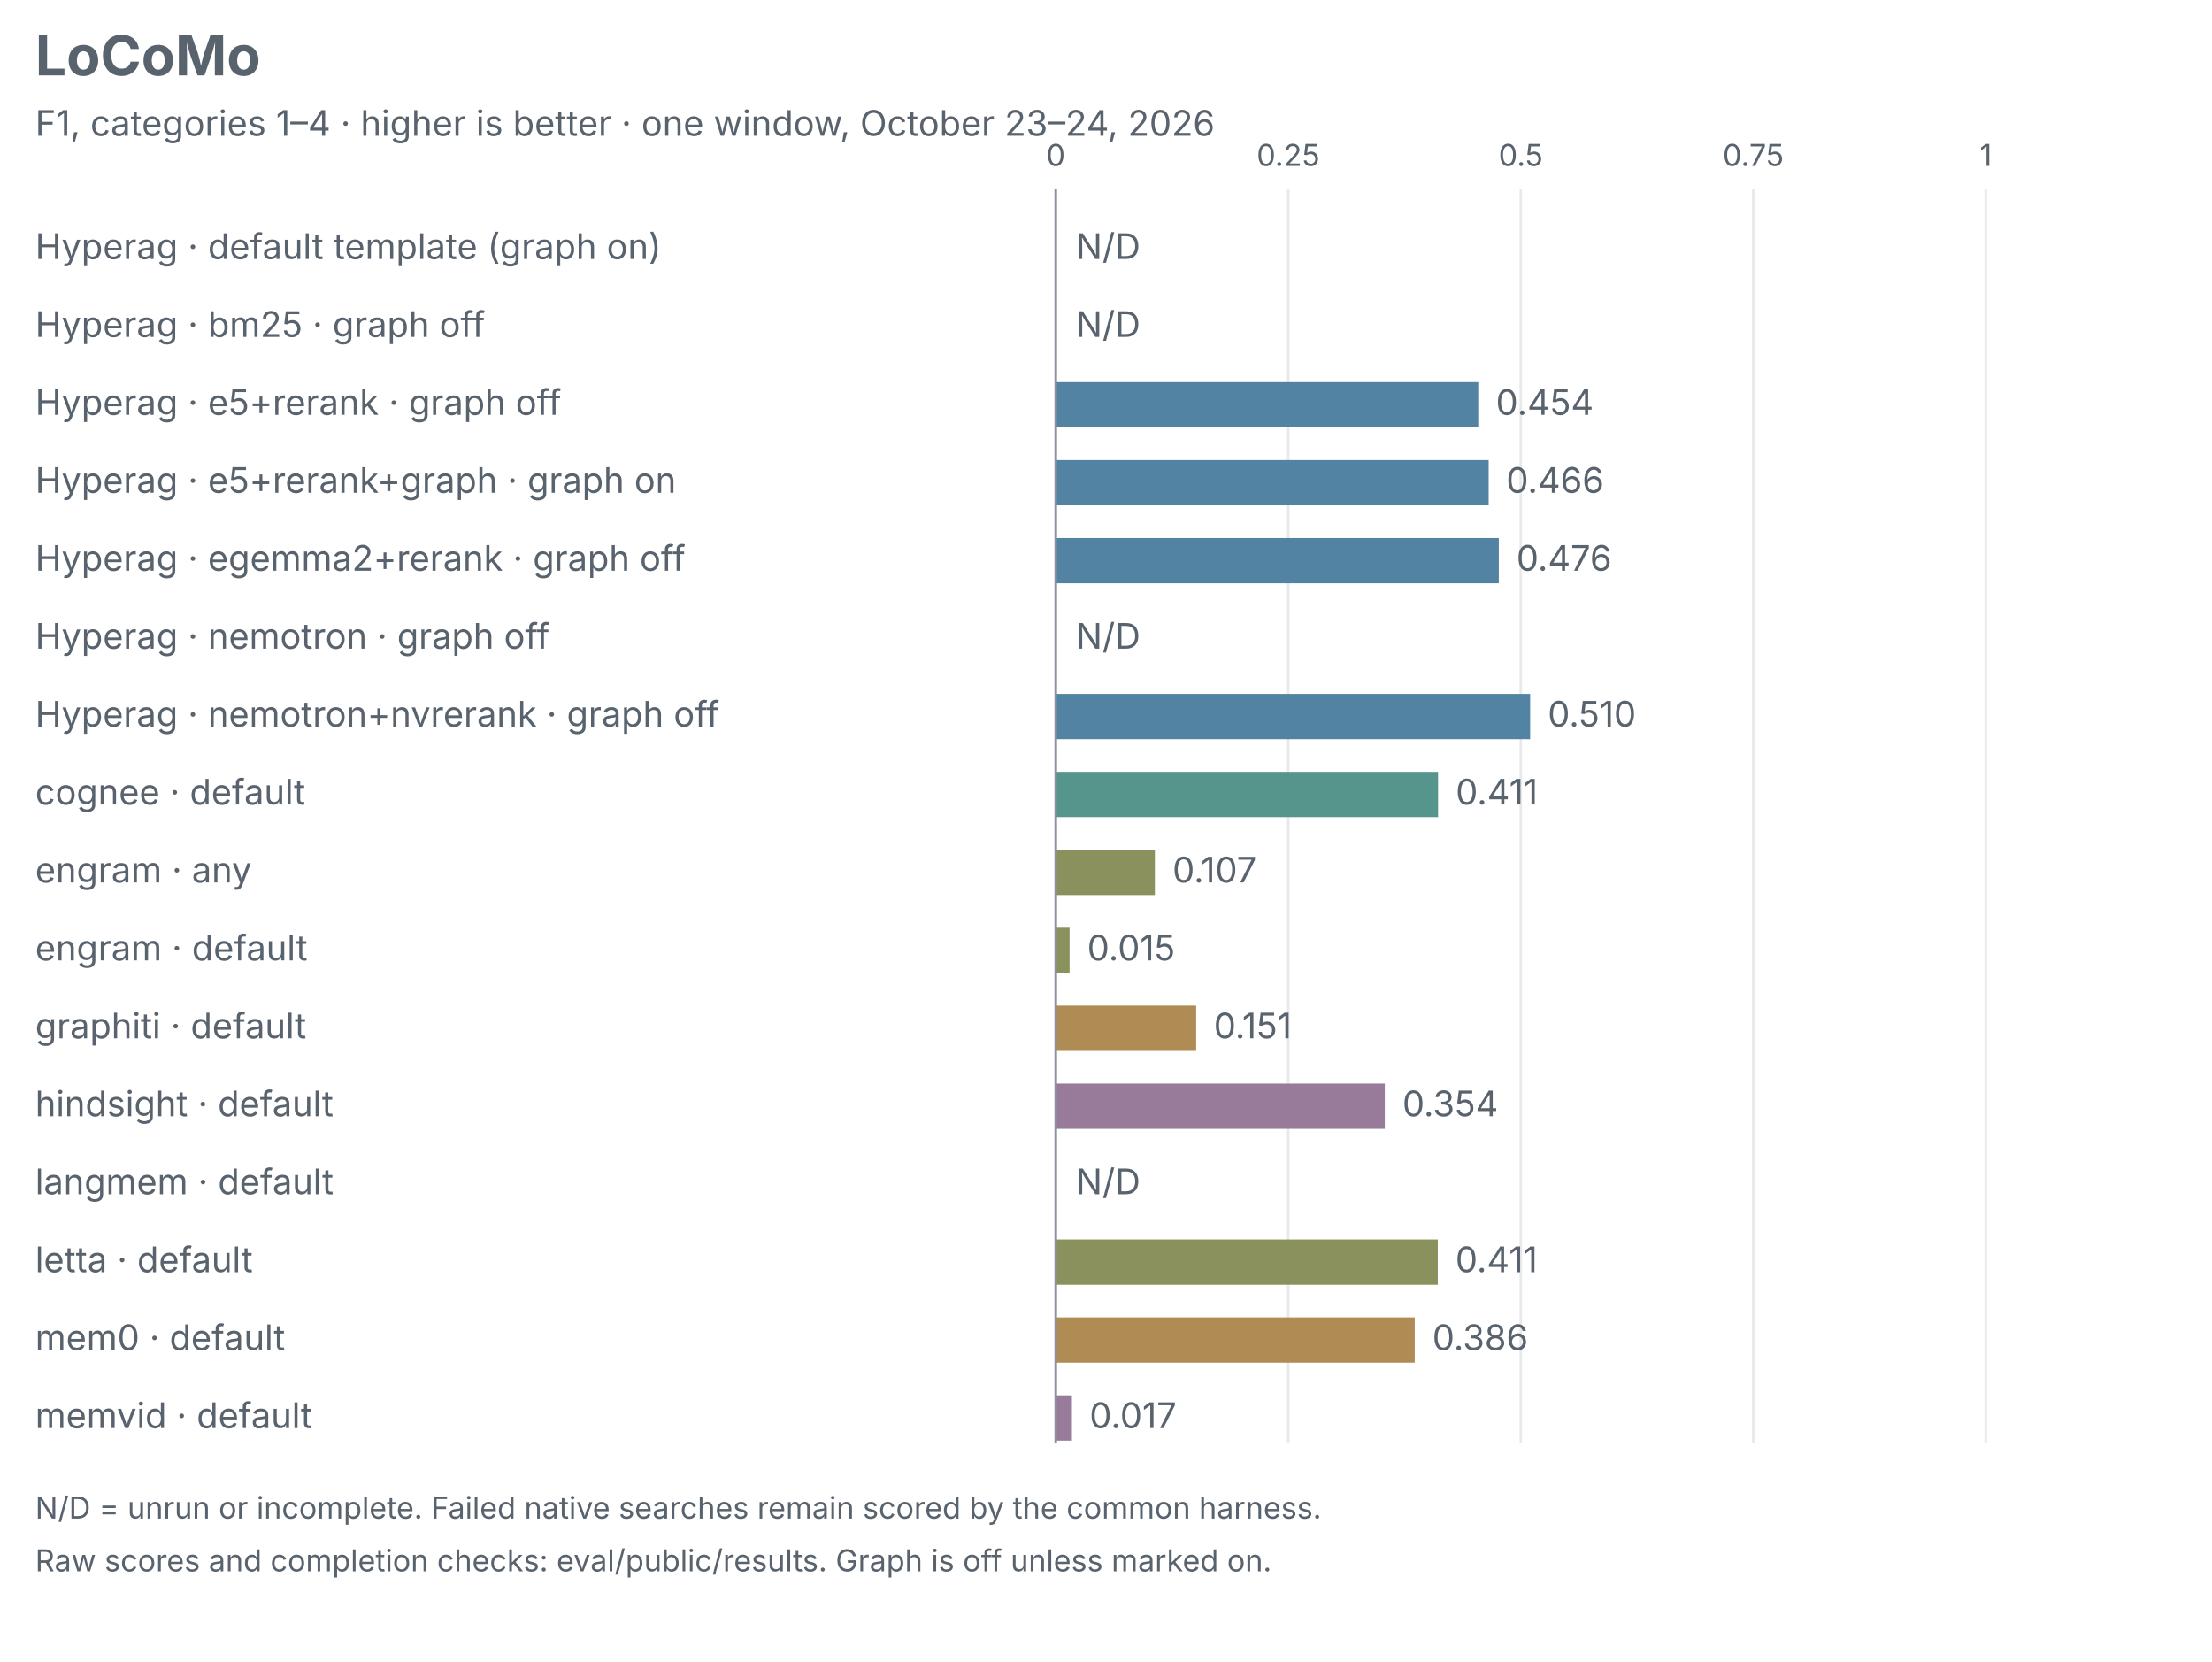
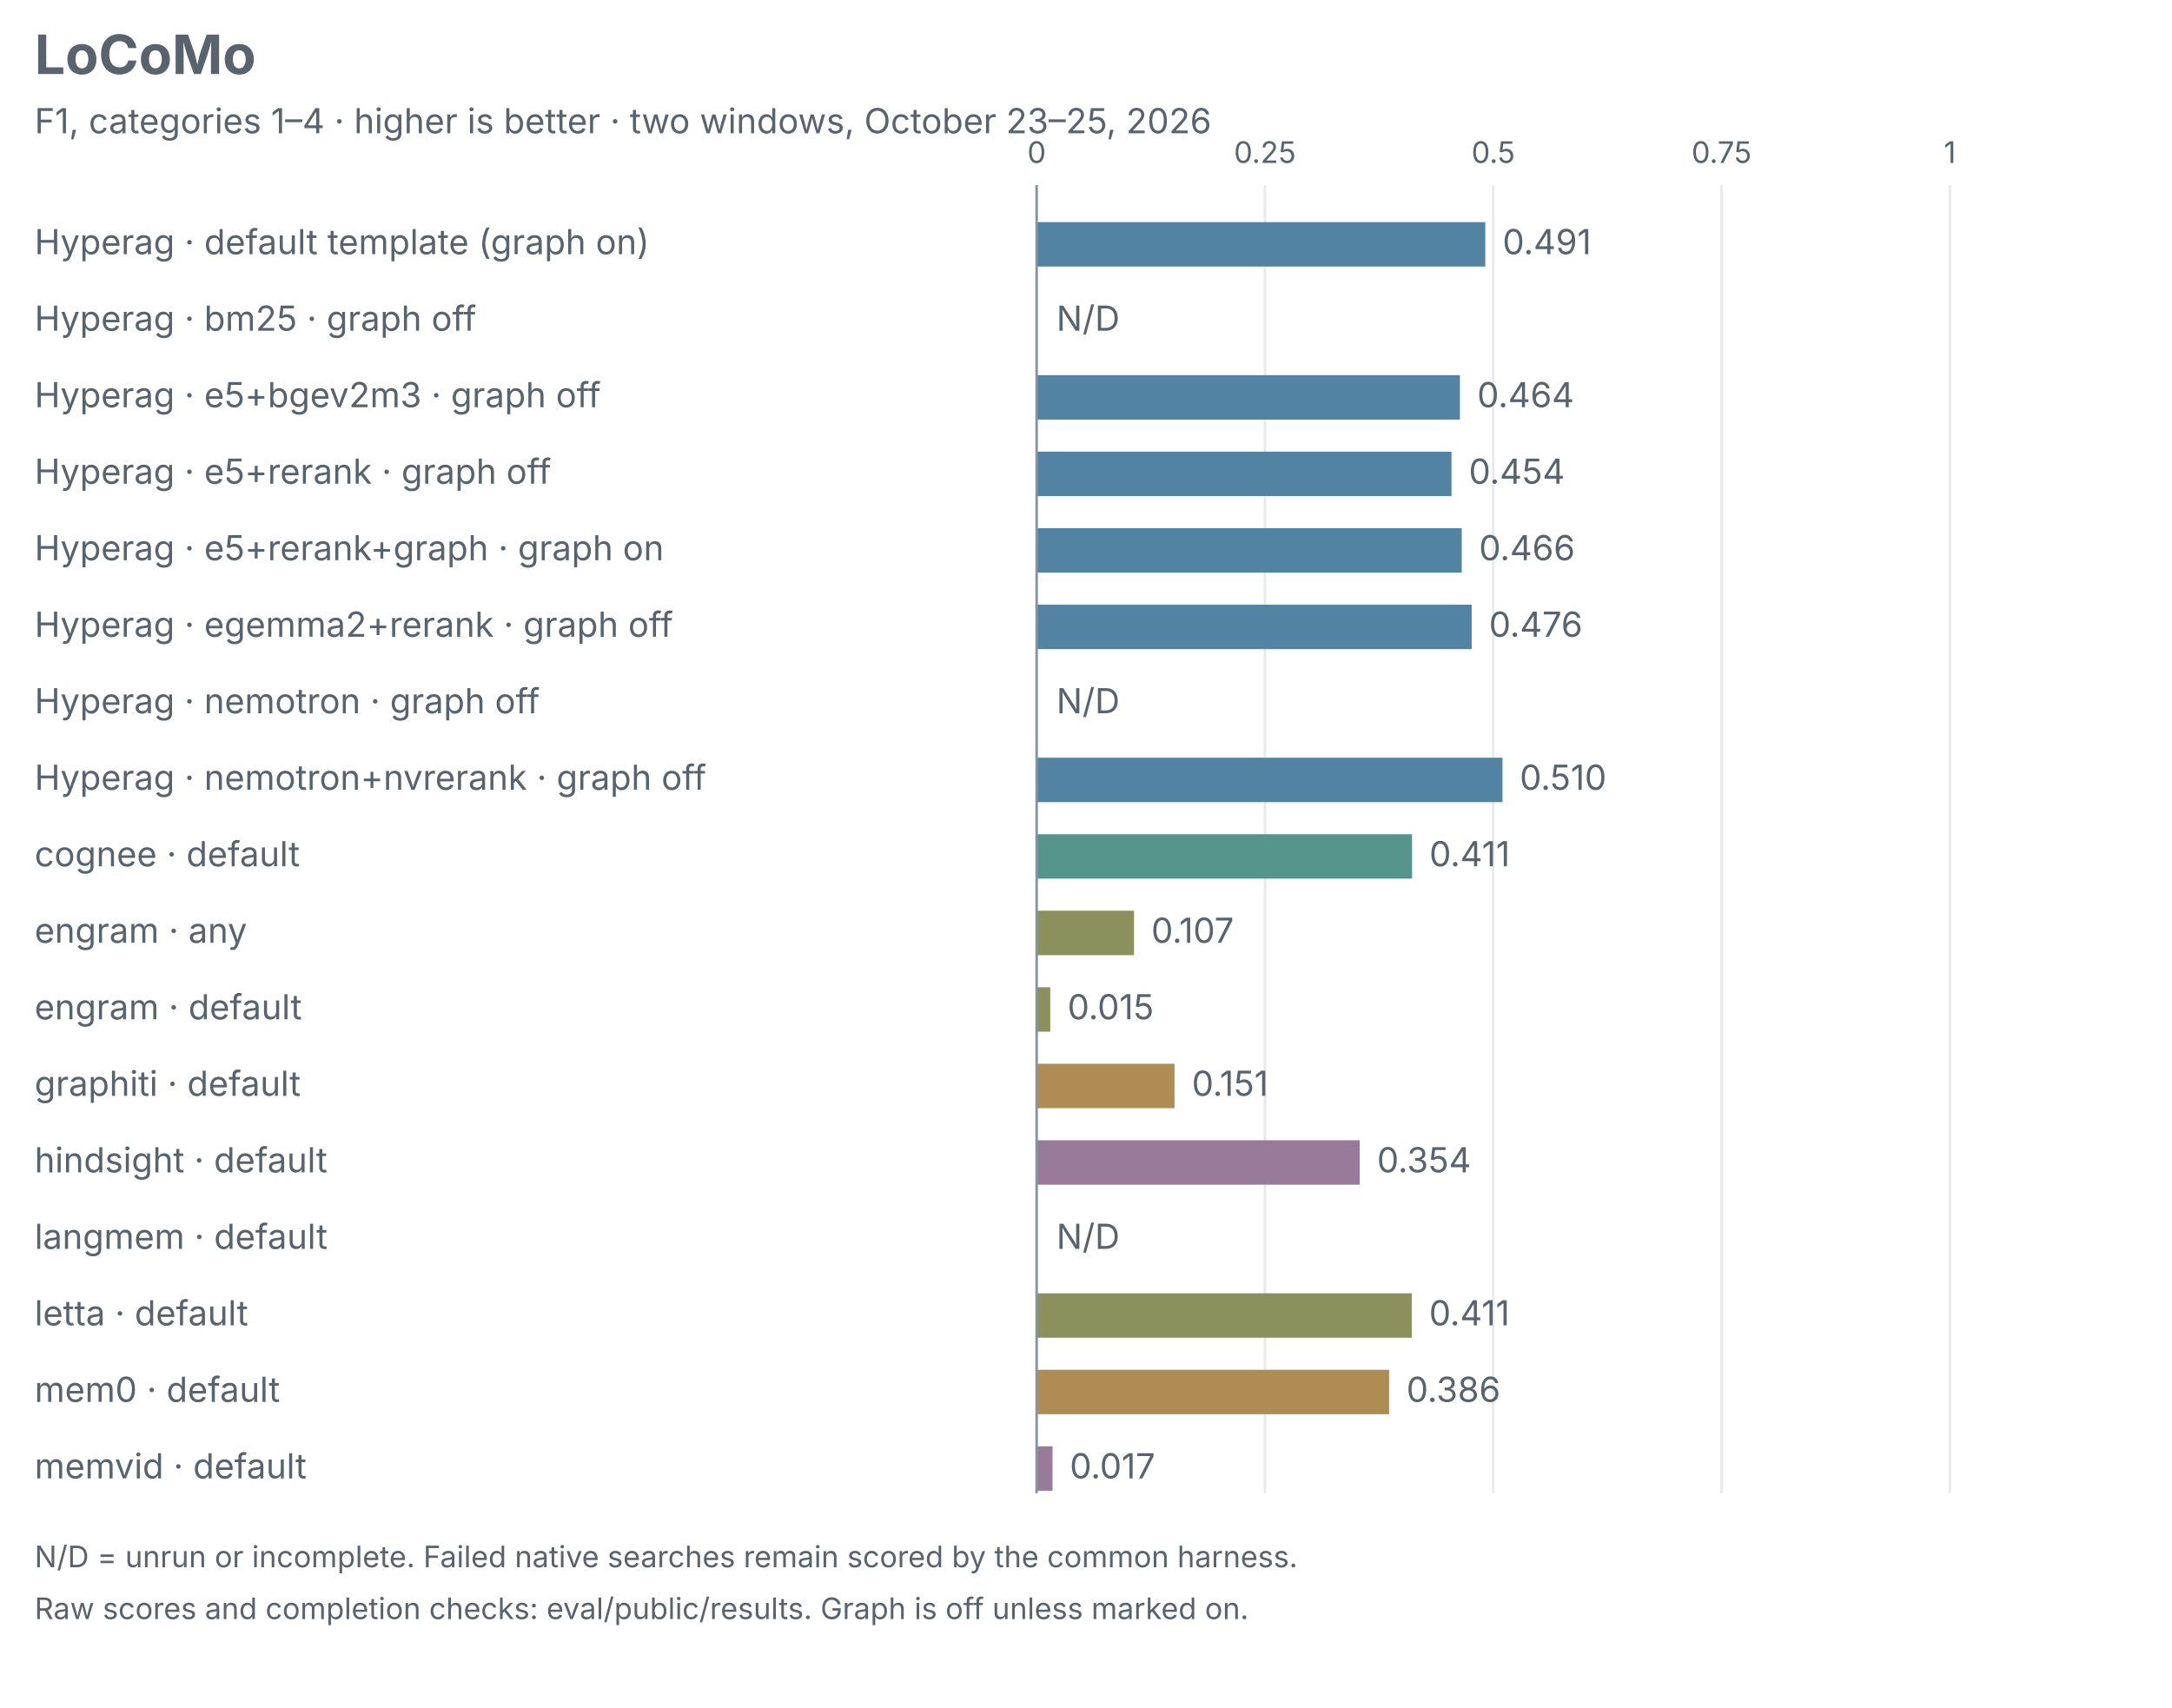
- <svg xmlns="http://www.w3.org/2000/svg" width="880" height="661" viewBox="0 0 880 661" role="img" aria-labelledby="title description">
+ <svg xmlns="http://www.w3.org/2000/svg" width="880" height="692" viewBox="0 0 880 692" role="img" aria-labelledby="title description">
  <style>text{font-family:system-ui,-apple-system,Segoe UI,sans-serif;fill:#59636e;font-size:14px}.title{font-size:22px;font-weight:650}.small{font-size:12px}.grid{stroke:#a0a8b0;stroke-opacity:.25}.axis{stroke:#89939d}@media(prefers-color-scheme:dark){text{fill:#a9b3bd}.grid{stroke:#84909b;stroke-opacity:.28}.axis{stroke:#9ca7b2}}</style>
  <text class="title" x="14" y="30">LoCoMo</text>
-   <text x="14" y="54">F1, categories 1–4 · higher is better · one window, October 23–24, 2026</text>
-   <line class="grid" x1="420" y1="75" x2="420" y2="574" />
+   <text x="14" y="54">F1, categories 1–4 · higher is better · two windows, October 23–25, 2026</text>
+   <line class="grid" x1="420" y1="75" x2="420" y2="605" />
  <text class="small" text-anchor="middle" x="420" y="66">0</text>
-   <line class="grid" x1="512.5" y1="75" x2="512.5" y2="574" />
+   <line class="grid" x1="512.5" y1="75" x2="512.5" y2="605" />
  <text class="small" text-anchor="middle" x="512.5" y="66">0.25</text>
-   <line class="grid" x1="605" y1="75" x2="605" y2="574" />
+   <line class="grid" x1="605" y1="75" x2="605" y2="605" />
  <text class="small" text-anchor="middle" x="605" y="66">0.5</text>
-   <line class="grid" x1="697.5" y1="75" x2="697.5" y2="574" />
+   <line class="grid" x1="697.5" y1="75" x2="697.5" y2="605" />
  <text class="small" text-anchor="middle" x="697.5" y="66">0.75</text>
-   <line class="grid" x1="790" y1="75" x2="790" y2="574" />
+   <line class="grid" x1="790" y1="75" x2="790" y2="605" />
  <text class="small" text-anchor="middle" x="790" y="66">1</text>
  <text x="14" y="103">Hyperag · default template (graph on)</text>
-   <text x="428" y="103">N/D</text>
+   <rect x="420" y="90" width="181.781" height="18" fill="#5283a3" />
+   <text x="608.781" y="103">0.491</text>
  <text x="14" y="134">Hyperag · bm25 · graph off</text>
  <text x="428" y="134">N/D</text>
-   <text x="14" y="165">Hyperag · e5+rerank · graph off</text>
-   <rect x="420" y="152" width="168.091" height="18" fill="#5283a3" />
-   <text x="595.091" y="165">0.454</text>
-   <text x="14" y="196">Hyperag · e5+rerank+graph · graph on</text>
-   <rect x="420" y="183" width="172.235" height="18" fill="#5283a3" />
-   <text x="599.235" y="196">0.466</text>
-   <text x="14" y="227">Hyperag · egemma2+rerank · graph off</text>
-   <rect x="420" y="214" width="176.268" height="18" fill="#5283a3" />
-   <text x="603.268" y="227">0.476</text>
-   <text x="14" y="258">Hyperag · nemotron · graph off</text>
-   <text x="428" y="258">N/D</text>
-   <text x="14" y="289">Hyperag · nemotron+nvrerank · graph off</text>
-   <rect x="420" y="276" width="188.737" height="18" fill="#5283a3" />
-   <text x="615.737" y="289">0.510</text>
-   <text x="14" y="320">cognee · default</text>
-   <rect x="420" y="307" width="152.107" height="18" fill="#55958c" />
-   <text x="579.107" y="320">0.411</text>
-   <text x="14" y="351">engram · any</text>
-   <rect x="420" y="338" width="39.442" height="18" fill="#8b915c" />
-   <text x="466.442" y="351">0.107</text>
-   <text x="14" y="382">engram · default</text>
-   <rect x="420" y="369" width="5.513" height="18" fill="#8b915c" />
-   <text x="432.513" y="382">0.015</text>
-   <text x="14" y="413">graphiti · default</text>
-   <rect x="420" y="400" width="55.870" height="18" fill="#b08c55" />
-   <text x="482.870" y="413">0.151</text>
-   <text x="14" y="444">hindsight · default</text>
-   <rect x="420" y="431" width="130.906" height="18" fill="#987b9a" />
-   <text x="557.906" y="444">0.354</text>
-   <text x="14" y="475">langmem · default</text>
-   <text x="428" y="475">N/D</text>
-   <text x="14" y="506">letta · default</text>
-   <rect x="420" y="493" width="151.996" height="18" fill="#8b915c" />
-   <text x="578.996" y="506">0.411</text>
-   <text x="14" y="537">mem0 · default</text>
-   <rect x="420" y="524" width="142.820" height="18" fill="#b08c55" />
-   <text x="569.820" y="537">0.386</text>
-   <text x="14" y="568">memvid · default</text>
-   <rect x="420" y="555" width="6.438" height="18" fill="#987b9a" />
-   <text x="433.438" y="568">0.017</text>
-   <line class="axis" x1="420" y1="75" x2="420" y2="574" />
-   <text class="small" x="14" y="604">N/D = unrun or incomplete. Failed native searches remain scored by the common harness.</text>
-   <text class="small" x="14" y="625">Raw scores and completion checks: eval/public/results. Graph is off unless marked on.</text>
+   <text x="14" y="165">Hyperag · e5+bgev2m3 · graph off</text>
+   <rect x="420" y="152" width="171.495" height="18" fill="#5283a3" />
+   <text x="598.495" y="165">0.464</text>
+   <text x="14" y="196">Hyperag · e5+rerank · graph off</text>
+   <rect x="420" y="183" width="168.091" height="18" fill="#5283a3" />
+   <text x="595.091" y="196">0.454</text>
+   <text x="14" y="227">Hyperag · e5+rerank+graph · graph on</text>
+   <rect x="420" y="214" width="172.235" height="18" fill="#5283a3" />
+   <text x="599.235" y="227">0.466</text>
+   <text x="14" y="258">Hyperag · egemma2+rerank · graph off</text>
+   <rect x="420" y="245" width="176.268" height="18" fill="#5283a3" />
+   <text x="603.268" y="258">0.476</text>
+   <text x="14" y="289">Hyperag · nemotron · graph off</text>
+   <text x="428" y="289">N/D</text>
+   <text x="14" y="320">Hyperag · nemotron+nvrerank · graph off</text>
+   <rect x="420" y="307" width="188.737" height="18" fill="#5283a3" />
+   <text x="615.737" y="320">0.510</text>
+   <text x="14" y="351">cognee · default</text>
+   <rect x="420" y="338" width="152.107" height="18" fill="#55958c" />
+   <text x="579.107" y="351">0.411</text>
+   <text x="14" y="382">engram · any</text>
+   <rect x="420" y="369" width="39.442" height="18" fill="#8b915c" />
+   <text x="466.442" y="382">0.107</text>
+   <text x="14" y="413">engram · default</text>
+   <rect x="420" y="400" width="5.513" height="18" fill="#8b915c" />
+   <text x="432.513" y="413">0.015</text>
+   <text x="14" y="444">graphiti · default</text>
+   <rect x="420" y="431" width="55.870" height="18" fill="#b08c55" />
+   <text x="482.870" y="444">0.151</text>
+   <text x="14" y="475">hindsight · default</text>
+   <rect x="420" y="462" width="130.906" height="18" fill="#987b9a" />
+   <text x="557.906" y="475">0.354</text>
+   <text x="14" y="506">langmem · default</text>
+   <text x="428" y="506">N/D</text>
+   <text x="14" y="537">letta · default</text>
+   <rect x="420" y="524" width="151.996" height="18" fill="#8b915c" />
+   <text x="578.996" y="537">0.411</text>
+   <text x="14" y="568">mem0 · default</text>
+   <rect x="420" y="555" width="142.820" height="18" fill="#b08c55" />
+   <text x="569.820" y="568">0.386</text>
+   <text x="14" y="599">memvid · default</text>
+   <rect x="420" y="586" width="6.438" height="18" fill="#987b9a" />
+   <text x="433.438" y="599">0.017</text>
+   <line class="axis" x1="420" y1="75" x2="420" y2="605" />
+   <text class="small" x="14" y="635">N/D = unrun or incomplete. Failed native searches remain scored by the common harness.</text>
+   <text class="small" x="14" y="656">Raw scores and completion checks: eval/public/results. Graph is off unless marked on.</text>
</svg>
